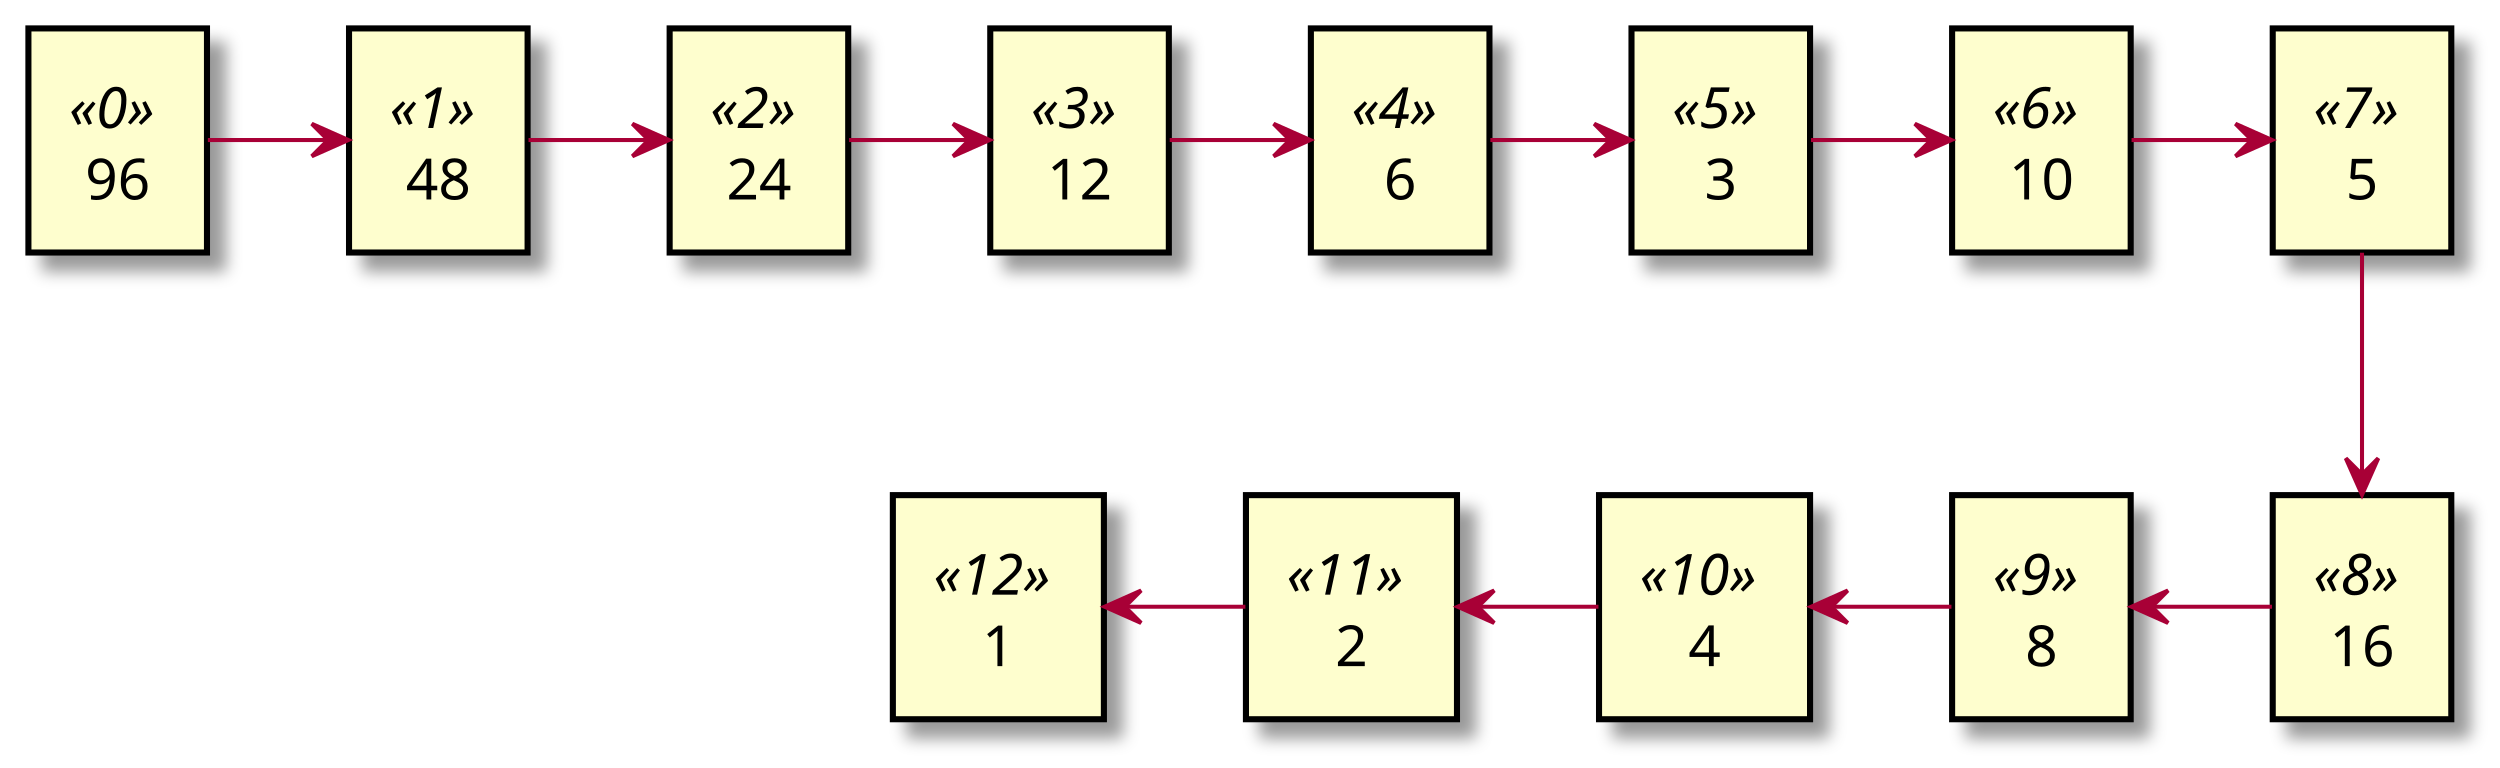
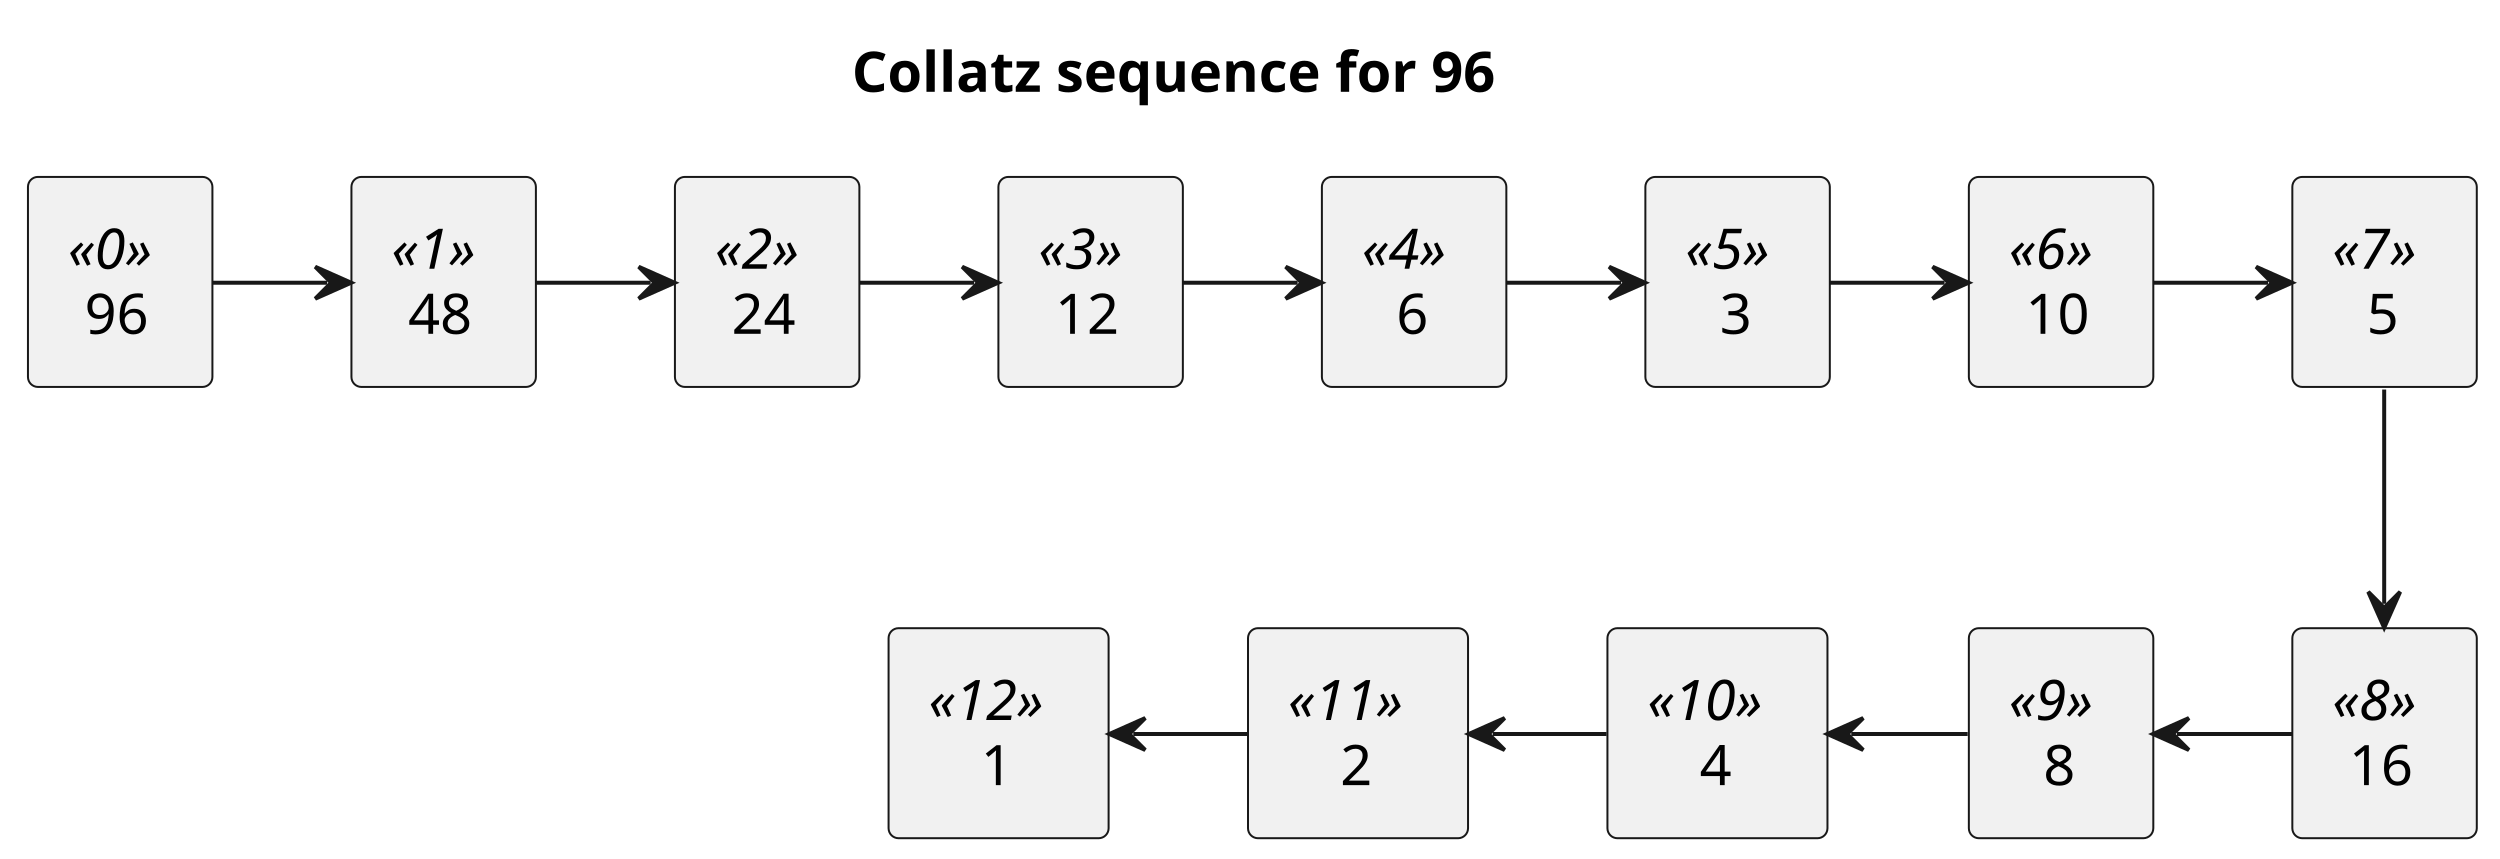
- <svg xmlns="http://www.w3.org/2000/svg" contentScriptType="application/ecmascript" contentStyleType="text/css" height="189px" preserveAspectRatio="none" style="width:616px;height:189px;background:#FFFFFF;" version="1.1" viewBox="0 0 616 189" width="616px" zoomAndPan="magnify">
-   <defs>
-     <filter height="300%" id="f8ib0x39ztjgq" width="300%" x="-1" y="-1">
-       <feGaussianBlur result="blurOut" stdDeviation="2.0" />
-       <feColorMatrix in="blurOut" result="blurOut2" type="matrix" values="0 0 0 0 0 0 0 0 0 0 0 0 0 0 0 0 0 0 .4 0" />
-       <feOffset dx="4.0" dy="4.0" in="blurOut2" result="blurOut3" />
-       <feBlend in="SourceGraphic" in2="blurOut3" mode="normal" />
-     </filter>
-   </defs>
+ <svg xmlns="http://www.w3.org/2000/svg" contentStyleType="text/css" height="215px" preserveAspectRatio="none" style="width:626px;height:215px;background:#FFFFFF;" version="1.1" viewBox="0 0 626 215" width="626px" zoomAndPan="magnify">
+   <defs />
  <g>
-     <rect fill="#FEFECE" filter="url(#f8ib0x39ztjgq)" height="55.219" style="stroke:#000000;stroke-width:1.5;" width="44" x="7" y="7" />
-     <text fill="#000000" font-family="sans-serif" font-size="14" font-style="italic" lengthAdjust="spacing" textLength="24" x="17" y="31.533">«0»</text>
-     <text fill="#000000" font-family="sans-serif" font-size="14" lengthAdjust="spacing" textLength="16" x="21" y="49.143">96</text>
-     <rect fill="#FEFECE" filter="url(#f8ib0x39ztjgq)" height="55.219" style="stroke:#000000;stroke-width:1.5;" width="44" x="86" y="7" />
-     <text fill="#000000" font-family="sans-serif" font-size="14" font-style="italic" lengthAdjust="spacing" textLength="24" x="96" y="31.533">«1»</text>
-     <text fill="#000000" font-family="sans-serif" font-size="14" lengthAdjust="spacing" textLength="16" x="100" y="49.143">48</text>
-     <rect fill="#FEFECE" filter="url(#f8ib0x39ztjgq)" height="55.219" style="stroke:#000000;stroke-width:1.5;" width="44" x="165" y="7" />
-     <text fill="#000000" font-family="sans-serif" font-size="14" font-style="italic" lengthAdjust="spacing" textLength="24" x="175" y="31.533">«2»</text>
-     <text fill="#000000" font-family="sans-serif" font-size="14" lengthAdjust="spacing" textLength="16" x="179" y="49.143">24</text>
-     <rect fill="#FEFECE" filter="url(#f8ib0x39ztjgq)" height="55.219" style="stroke:#000000;stroke-width:1.5;" width="44" x="244" y="7" />
-     <text fill="#000000" font-family="sans-serif" font-size="14" font-style="italic" lengthAdjust="spacing" textLength="24" x="254" y="31.533">«3»</text>
-     <text fill="#000000" font-family="sans-serif" font-size="14" lengthAdjust="spacing" textLength="16" x="258" y="49.143">12</text>
-     <rect fill="#FEFECE" filter="url(#f8ib0x39ztjgq)" height="55.219" style="stroke:#000000;stroke-width:1.5;" width="44" x="323" y="7" />
-     <text fill="#000000" font-family="sans-serif" font-size="14" font-style="italic" lengthAdjust="spacing" textLength="24" x="333" y="31.533">«4»</text>
-     <text fill="#000000" font-family="sans-serif" font-size="14" lengthAdjust="spacing" textLength="8" x="341" y="49.143">6</text>
-     <rect fill="#FEFECE" filter="url(#f8ib0x39ztjgq)" height="55.219" style="stroke:#000000;stroke-width:1.5;" width="44" x="402" y="7" />
-     <text fill="#000000" font-family="sans-serif" font-size="14" font-style="italic" lengthAdjust="spacing" textLength="24" x="412" y="31.533">«5»</text>
-     <text fill="#000000" font-family="sans-serif" font-size="14" lengthAdjust="spacing" textLength="8" x="420" y="49.143">3</text>
-     <rect fill="#FEFECE" filter="url(#f8ib0x39ztjgq)" height="55.219" style="stroke:#000000;stroke-width:1.5;" width="44" x="481" y="7" />
-     <text fill="#000000" font-family="sans-serif" font-size="14" font-style="italic" lengthAdjust="spacing" textLength="24" x="491" y="31.533">«6»</text>
-     <text fill="#000000" font-family="sans-serif" font-size="14" lengthAdjust="spacing" textLength="16" x="495" y="49.143">10</text>
-     <rect fill="#FEFECE" filter="url(#f8ib0x39ztjgq)" height="55.219" style="stroke:#000000;stroke-width:1.5;" width="44" x="560" y="7" />
-     <text fill="#000000" font-family="sans-serif" font-size="14" font-style="italic" lengthAdjust="spacing" textLength="24" x="570" y="31.533">«7»</text>
-     <text fill="#000000" font-family="sans-serif" font-size="14" lengthAdjust="spacing" textLength="8" x="578" y="49.143">5</text>
-     <rect fill="#FEFECE" filter="url(#f8ib0x39ztjgq)" height="55.219" style="stroke:#000000;stroke-width:1.5;" width="44" x="560" y="122" />
-     <text fill="#000000" font-family="sans-serif" font-size="14" font-style="italic" lengthAdjust="spacing" textLength="24" x="570" y="146.533">«8»</text>
-     <text fill="#000000" font-family="sans-serif" font-size="14" lengthAdjust="spacing" textLength="16" x="574" y="164.143">16</text>
-     <rect fill="#FEFECE" filter="url(#f8ib0x39ztjgq)" height="55.219" style="stroke:#000000;stroke-width:1.5;" width="44" x="481" y="122" />
-     <text fill="#000000" font-family="sans-serif" font-size="14" font-style="italic" lengthAdjust="spacing" textLength="24" x="491" y="146.533">«9»</text>
-     <text fill="#000000" font-family="sans-serif" font-size="14" lengthAdjust="spacing" textLength="8" x="499" y="164.143">8</text>
-     <rect fill="#FEFECE" filter="url(#f8ib0x39ztjgq)" height="55.219" style="stroke:#000000;stroke-width:1.5;" width="52" x="394" y="122" />
-     <text fill="#000000" font-family="sans-serif" font-size="14" font-style="italic" lengthAdjust="spacing" textLength="32" x="404" y="146.533">«10»</text>
-     <text fill="#000000" font-family="sans-serif" font-size="14" lengthAdjust="spacing" textLength="8" x="416" y="164.143">4</text>
-     <rect fill="#FEFECE" filter="url(#f8ib0x39ztjgq)" height="55.219" style="stroke:#000000;stroke-width:1.5;" width="52" x="307" y="122" />
-     <text fill="#000000" font-family="sans-serif" font-size="14" font-style="italic" lengthAdjust="spacing" textLength="32" x="317" y="146.533">«11»</text>
-     <text fill="#000000" font-family="sans-serif" font-size="14" lengthAdjust="spacing" textLength="8" x="329" y="164.143">2</text>
-     <rect fill="#FEFECE" filter="url(#f8ib0x39ztjgq)" height="55.219" style="stroke:#000000;stroke-width:1.5;" width="52" x="220" y="122" />
-     <text fill="#000000" font-family="sans-serif" font-size="14" font-style="italic" lengthAdjust="spacing" textLength="32" x="230" y="146.533">«12»</text>
-     <text fill="#000000" font-family="sans-serif" font-size="14" lengthAdjust="spacing" textLength="8" x="242" y="164.143">1</text>
-     <path d="M51.22,34.5 C61.04,34.5 70.86,34.5 80.68,34.5 " fill="none" id="96-to-48" style="stroke:#A80036;stroke-width:1.0;" />
-     <polygon fill="#A80036" points="85.82,34.5,76.82,30.5,80.82,34.5,76.82,38.5,85.82,34.5" style="stroke:#A80036;stroke-width:1.0;" />
-     <path d="M130.22,34.5 C140.04,34.5 149.86,34.5 159.68,34.5 " fill="none" id="48-to-24" style="stroke:#A80036;stroke-width:1.0;" />
-     <polygon fill="#A80036" points="164.82,34.5,155.82,30.5,159.82,34.5,155.82,38.5,164.82,34.5" style="stroke:#A80036;stroke-width:1.0;" />
-     <path d="M209.22,34.5 C219.04,34.5 228.86,34.5 238.68,34.5 " fill="none" id="24-to-12" style="stroke:#A80036;stroke-width:1.0;" />
-     <polygon fill="#A80036" points="243.82,34.5,234.82,30.5,238.82,34.5,234.82,38.5,243.82,34.5" style="stroke:#A80036;stroke-width:1.0;" />
-     <path d="M288.22,34.5 C298.04,34.5 307.86,34.5 317.68,34.5 " fill="none" id="12-to-6" style="stroke:#A80036;stroke-width:1.0;" />
-     <polygon fill="#A80036" points="322.82,34.5,313.82,30.5,317.82,34.5,313.82,38.5,322.82,34.5" style="stroke:#A80036;stroke-width:1.0;" />
-     <path d="M367.22,34.5 C377.04,34.5 386.86,34.5 396.68,34.5 " fill="none" id="6-to-3" style="stroke:#A80036;stroke-width:1.0;" />
-     <polygon fill="#A80036" points="401.82,34.5,392.82,30.5,396.82,34.5,392.82,38.5,401.82,34.5" style="stroke:#A80036;stroke-width:1.0;" />
-     <path d="M446.22,34.5 C456.04,34.5 465.86,34.5 475.68,34.5 " fill="none" id="3-to-10" style="stroke:#A80036;stroke-width:1.0;" />
-     <polygon fill="#A80036" points="480.82,34.5,471.82,30.5,475.82,34.5,471.82,38.5,480.82,34.5" style="stroke:#A80036;stroke-width:1.0;" />
-     <path d="M525.22,34.5 C535.04,34.5 544.86,34.5 554.68,34.5 " fill="none" id="10-to-5" style="stroke:#A80036;stroke-width:1.0;" />
-     <polygon fill="#A80036" points="559.82,34.5,550.82,30.5,554.82,34.5,550.82,38.5,559.82,34.5" style="stroke:#A80036;stroke-width:1.0;" />
-     <path d="M582,62.28 C582,78.6 582,99.56 582,116.72 " fill="none" id="5-to-16" style="stroke:#A80036;stroke-width:1.0;" />
-     <polygon fill="#A80036" points="582,121.91,586,112.91,582,116.91,578,112.91,582,121.91" style="stroke:#A80036;stroke-width:1.0;" />
-     <path d="M530.35,149.5 C540.18,149.5 550,149.5 559.82,149.5 " fill="none" id="8-backto-16" style="stroke:#A80036;stroke-width:1.0;" />
-     <polygon fill="#A80036" points="525.22,149.5,534.22,153.5,530.22,149.5,534.22,145.5,525.22,149.5" style="stroke:#A80036;stroke-width:1.0;" />
-     <path d="M451.39,149.5 C461.21,149.5 471.02,149.5 480.84,149.5 " fill="none" id="4-backto-8" style="stroke:#A80036;stroke-width:1.0;" />
-     <polygon fill="#A80036" points="446.26,149.5,455.26,153.5,451.26,149.5,455.26,145.5,446.26,149.5" style="stroke:#A80036;stroke-width:1.0;" />
-     <path d="M364.32,149.5 C374.17,149.5 384.01,149.5 393.86,149.5 " fill="none" id="2-backto-4" style="stroke:#A80036;stroke-width:1.0;" />
-     <polygon fill="#A80036" points="359.17,149.5,368.17,153.5,364.17,149.5,368.17,145.5,359.17,149.5" style="stroke:#A80036;stroke-width:1.0;" />
-     <path d="M277.32,149.5 C287.17,149.5 297.01,149.5 306.86,149.5 " fill="none" id="1-backto-2" style="stroke:#A80036;stroke-width:1.0;" />
-     <polygon fill="#A80036" points="272.17,149.5,281.17,153.5,277.17,149.5,281.17,145.5,272.17,149.5" style="stroke:#A80036;stroke-width:1.0;" />
+     <text fill="#000000" font-family="sans-serif" font-size="14" font-weight="bold" lengthAdjust="spacing" textLength="185.568" x="213.31" y="22.995">Collatz sequence for 96</text>
+     <g id="elem_96">
+       <rect fill="#F1F1F1" height="52.594" rx="2.5" ry="2.5" style="stroke:#181818;stroke-width:0.5;" width="46.188" x="7" y="44.297" />
+       <text fill="#000000" font-family="sans-serif" font-size="14" font-style="italic" lengthAdjust="spacing" textLength="26.189" x="17" y="67.292">«0»</text>
+       <text fill="#000000" font-family="sans-serif" font-size="14" lengthAdjust="spacing" textLength="17.814" x="21.187" y="83.589">96</text>
+     </g>
+     <g id="elem_48">
+       <rect fill="#F1F1F1" height="52.594" rx="2.5" ry="2.5" style="stroke:#181818;stroke-width:0.5;" width="46.188" x="88" y="44.297" />
+       <text fill="#000000" font-family="sans-serif" font-size="14" font-style="italic" lengthAdjust="spacing" textLength="26.189" x="98" y="67.292">«1»</text>
+       <text fill="#000000" font-family="sans-serif" font-size="14" lengthAdjust="spacing" textLength="17.814" x="102.187" y="83.589">48</text>
+     </g>
+     <g id="elem_24">
+       <rect fill="#F1F1F1" height="52.594" rx="2.5" ry="2.5" style="stroke:#181818;stroke-width:0.5;" width="46.188" x="169" y="44.297" />
+       <text fill="#000000" font-family="sans-serif" font-size="14" font-style="italic" lengthAdjust="spacing" textLength="26.189" x="179" y="67.292">«2»</text>
+       <text fill="#000000" font-family="sans-serif" font-size="14" lengthAdjust="spacing" textLength="17.814" x="183.187" y="83.589">24</text>
+     </g>
+     <g id="elem_12">
+       <rect fill="#F1F1F1" height="52.594" rx="2.5" ry="2.5" style="stroke:#181818;stroke-width:0.5;" width="46.188" x="250" y="44.297" />
+       <text fill="#000000" font-family="sans-serif" font-size="14" font-style="italic" lengthAdjust="spacing" textLength="26.189" x="260" y="67.292">«3»</text>
+       <text fill="#000000" font-family="sans-serif" font-size="14" lengthAdjust="spacing" textLength="17.814" x="264.187" y="83.589">12</text>
+     </g>
+     <g id="elem_6">
+       <rect fill="#F1F1F1" height="52.594" rx="2.5" ry="2.5" style="stroke:#181818;stroke-width:0.5;" width="46.188" x="331" y="44.297" />
+       <text fill="#000000" font-family="sans-serif" font-size="14" font-style="italic" lengthAdjust="spacing" textLength="26.189" x="341" y="67.292">«4»</text>
+       <text fill="#000000" font-family="sans-serif" font-size="14" lengthAdjust="spacing" textLength="8.907" x="349.641" y="83.589">6</text>
+     </g>
+     <g id="elem_3">
+       <rect fill="#F1F1F1" height="52.594" rx="2.5" ry="2.5" style="stroke:#181818;stroke-width:0.5;" width="46.188" x="412" y="44.297" />
+       <text fill="#000000" font-family="sans-serif" font-size="14" font-style="italic" lengthAdjust="spacing" textLength="26.189" x="422" y="67.292">«5»</text>
+       <text fill="#000000" font-family="sans-serif" font-size="14" lengthAdjust="spacing" textLength="8.907" x="430.641" y="83.589">3</text>
+     </g>
+     <g id="elem_10">
+       <rect fill="#F1F1F1" height="52.594" rx="2.5" ry="2.5" style="stroke:#181818;stroke-width:0.5;" width="46.188" x="493" y="44.297" />
+       <text fill="#000000" font-family="sans-serif" font-size="14" font-style="italic" lengthAdjust="spacing" textLength="26.189" x="503" y="67.292">«6»</text>
+       <text fill="#000000" font-family="sans-serif" font-size="14" lengthAdjust="spacing" textLength="17.814" x="507.187" y="83.589">10</text>
+     </g>
+     <g id="elem_5">
+       <rect fill="#F1F1F1" height="52.594" rx="2.5" ry="2.5" style="stroke:#181818;stroke-width:0.5;" width="46.188" x="574" y="44.297" />
+       <text fill="#000000" font-family="sans-serif" font-size="14" font-style="italic" lengthAdjust="spacing" textLength="26.189" x="584" y="67.292">«7»</text>
+       <text fill="#000000" font-family="sans-serif" font-size="14" lengthAdjust="spacing" textLength="8.907" x="592.641" y="83.589">5</text>
+     </g>
+     <g id="elem_16">
+       <rect fill="#F1F1F1" height="52.594" rx="2.5" ry="2.5" style="stroke:#181818;stroke-width:0.5;" width="46.188" x="574" y="157.297" />
+       <text fill="#000000" font-family="sans-serif" font-size="14" font-style="italic" lengthAdjust="spacing" textLength="26.189" x="584" y="180.292">«8»</text>
+       <text fill="#000000" font-family="sans-serif" font-size="14" lengthAdjust="spacing" textLength="17.814" x="588.187" y="196.589">16</text>
+     </g>
+     <g id="elem_8">
+       <rect fill="#F1F1F1" height="52.594" rx="2.5" ry="2.5" style="stroke:#181818;stroke-width:0.5;" width="46.188" x="493" y="157.297" />
+       <text fill="#000000" font-family="sans-serif" font-size="14" font-style="italic" lengthAdjust="spacing" textLength="26.189" x="503" y="180.292">«9»</text>
+       <text fill="#000000" font-family="sans-serif" font-size="14" lengthAdjust="spacing" textLength="8.907" x="511.641" y="196.589">8</text>
+     </g>
+     <g id="elem_4">
+       <rect fill="#F1F1F1" height="52.594" rx="2.5" ry="2.5" style="stroke:#181818;stroke-width:0.5;" width="55.096" x="402.5" y="157.297" />
+       <text fill="#000000" font-family="sans-serif" font-size="14" font-style="italic" lengthAdjust="spacing" textLength="35.096" x="412.5" y="180.292">«10»</text>
+       <text fill="#000000" font-family="sans-serif" font-size="14" lengthAdjust="spacing" textLength="8.907" x="425.594" y="196.589">4</text>
+     </g>
+     <g id="elem_2">
+       <rect fill="#F1F1F1" height="52.594" rx="2.5" ry="2.5" style="stroke:#181818;stroke-width:0.5;" width="55.096" x="312.5" y="157.297" />
+       <text fill="#000000" font-family="sans-serif" font-size="14" font-style="italic" lengthAdjust="spacing" textLength="35.096" x="322.5" y="180.292">«11»</text>
+       <text fill="#000000" font-family="sans-serif" font-size="14" lengthAdjust="spacing" textLength="8.907" x="335.594" y="196.589">2</text>
+     </g>
+     <g id="elem_1">
+       <rect fill="#F1F1F1" height="52.594" rx="2.5" ry="2.5" style="stroke:#181818;stroke-width:0.5;" width="55.096" x="222.5" y="157.297" />
+       <text fill="#000000" font-family="sans-serif" font-size="14" font-style="italic" lengthAdjust="spacing" textLength="35.096" x="232.5" y="180.292">«12»</text>
+       <text fill="#000000" font-family="sans-serif" font-size="14" lengthAdjust="spacing" textLength="8.907" x="245.594" y="196.589">1</text>
+     </g>
+     <g id="link_96_48">
+       <path d="M53.1,70.797 C64.71,70.797 70.32,70.797 81.93,70.797 " fill="none" id="96-to-48" style="stroke:#181818;stroke-width:1.0;" />
+       <polygon fill="#181818" points="87.93,70.797,78.93,66.797,82.93,70.797,78.93,74.797,87.93,70.797" style="stroke:#181818;stroke-width:1.0;" />
+     </g>
+     <g id="link_48_24">
+       <path d="M134.1,70.797 C145.71,70.797 151.32,70.797 162.93,70.797 " fill="none" id="48-to-24" style="stroke:#181818;stroke-width:1.0;" />
+       <polygon fill="#181818" points="168.93,70.797,159.93,66.797,163.93,70.797,159.93,74.797,168.93,70.797" style="stroke:#181818;stroke-width:1.0;" />
+     </g>
+     <g id="link_24_12">
+       <path d="M215.1,70.797 C226.71,70.797 232.32,70.797 243.93,70.797 " fill="none" id="24-to-12" style="stroke:#181818;stroke-width:1.0;" />
+       <polygon fill="#181818" points="249.93,70.797,240.93,66.797,244.93,70.797,240.93,74.797,249.93,70.797" style="stroke:#181818;stroke-width:1.0;" />
+     </g>
+     <g id="link_12_6">
+       <path d="M296.1,70.797 C307.71,70.797 313.32,70.797 324.93,70.797 " fill="none" id="12-to-6" style="stroke:#181818;stroke-width:1.0;" />
+       <polygon fill="#181818" points="330.93,70.797,321.93,66.797,325.93,70.797,321.93,74.797,330.93,70.797" style="stroke:#181818;stroke-width:1.0;" />
+     </g>
+     <g id="link_6_3">
+       <path d="M377.1,70.797 C388.71,70.797 394.32,70.797 405.93,70.797 " fill="none" id="6-to-3" style="stroke:#181818;stroke-width:1.0;" />
+       <polygon fill="#181818" points="411.93,70.797,402.93,66.797,406.93,70.797,402.93,74.797,411.93,70.797" style="stroke:#181818;stroke-width:1.0;" />
+     </g>
+     <g id="link_3_10">
+       <path d="M458.1,70.797 C469.71,70.797 475.32,70.797 486.93,70.797 " fill="none" id="3-to-10" style="stroke:#181818;stroke-width:1.0;" />
+       <polygon fill="#181818" points="492.93,70.797,483.93,66.797,487.93,70.797,483.93,74.797,492.93,70.797" style="stroke:#181818;stroke-width:1.0;" />
+     </g>
+     <g id="link_10_5">
+       <path d="M539.1,70.797 C550.71,70.797 556.32,70.797 567.93,70.797 " fill="none" id="10-to-5" style="stroke:#181818;stroke-width:1.0;" />
+       <polygon fill="#181818" points="573.93,70.797,564.93,66.797,568.93,70.797,564.93,74.797,573.93,70.797" style="stroke:#181818;stroke-width:1.0;" />
+     </g>
+     <g id="link_5_16">
+       <path d="M597,97.537 C597,115.477 597,133.287 597,151.187 " fill="none" id="5-to-16" style="stroke:#181818;stroke-width:1.0;" />
+       <polygon fill="#181818" points="597,157.187,601,148.187,597,152.187,593,148.187,597,157.187" style="stroke:#181818;stroke-width:1.0;" />
+     </g>
+     <g id="link_8_16">
+       <path d="M545.1,183.797 C556.71,183.797 562.32,183.797 573.93,183.797 " fill="none" id="8-backto-16" style="stroke:#181818;stroke-width:1.0;" />
+       <polygon fill="#181818" points="539.1,183.797,548.1,187.797,544.1,183.797,548.1,179.797,539.1,183.797" style="stroke:#181818;stroke-width:1.0;" />
+     </g>
+     <g id="link_4_8">
+       <path d="M463.55,183.797 C475.27,183.797 480.99,183.797 492.71,183.797 " fill="none" id="4-backto-8" style="stroke:#181818;stroke-width:1.0;" />
+       <polygon fill="#181818" points="457.55,183.797,466.55,187.797,462.55,183.797,466.55,179.797,457.55,183.797" style="stroke:#181818;stroke-width:1.0;" />
+     </g>
+     <g id="link_2_4">
+       <path d="M373.77,183.797 C385.28,183.797 390.78,183.797 402.29,183.797 " fill="none" id="2-backto-4" style="stroke:#181818;stroke-width:1.0;" />
+       <polygon fill="#181818" points="367.77,183.797,376.77,187.797,372.77,183.797,376.77,179.797,367.77,183.797" style="stroke:#181818;stroke-width:1.0;" />
+     </g>
+     <g id="link_1_2">
+       <path d="M283.77,183.797 C295.28,183.797 300.78,183.797 312.29,183.797 " fill="none" id="1-backto-2" style="stroke:#181818;stroke-width:1.0;" />
+       <polygon fill="#181818" points="277.77,183.797,286.77,187.797,282.77,183.797,286.77,179.797,277.77,183.797" style="stroke:#181818;stroke-width:1.0;" />
+     </g>
  </g>
</svg>
